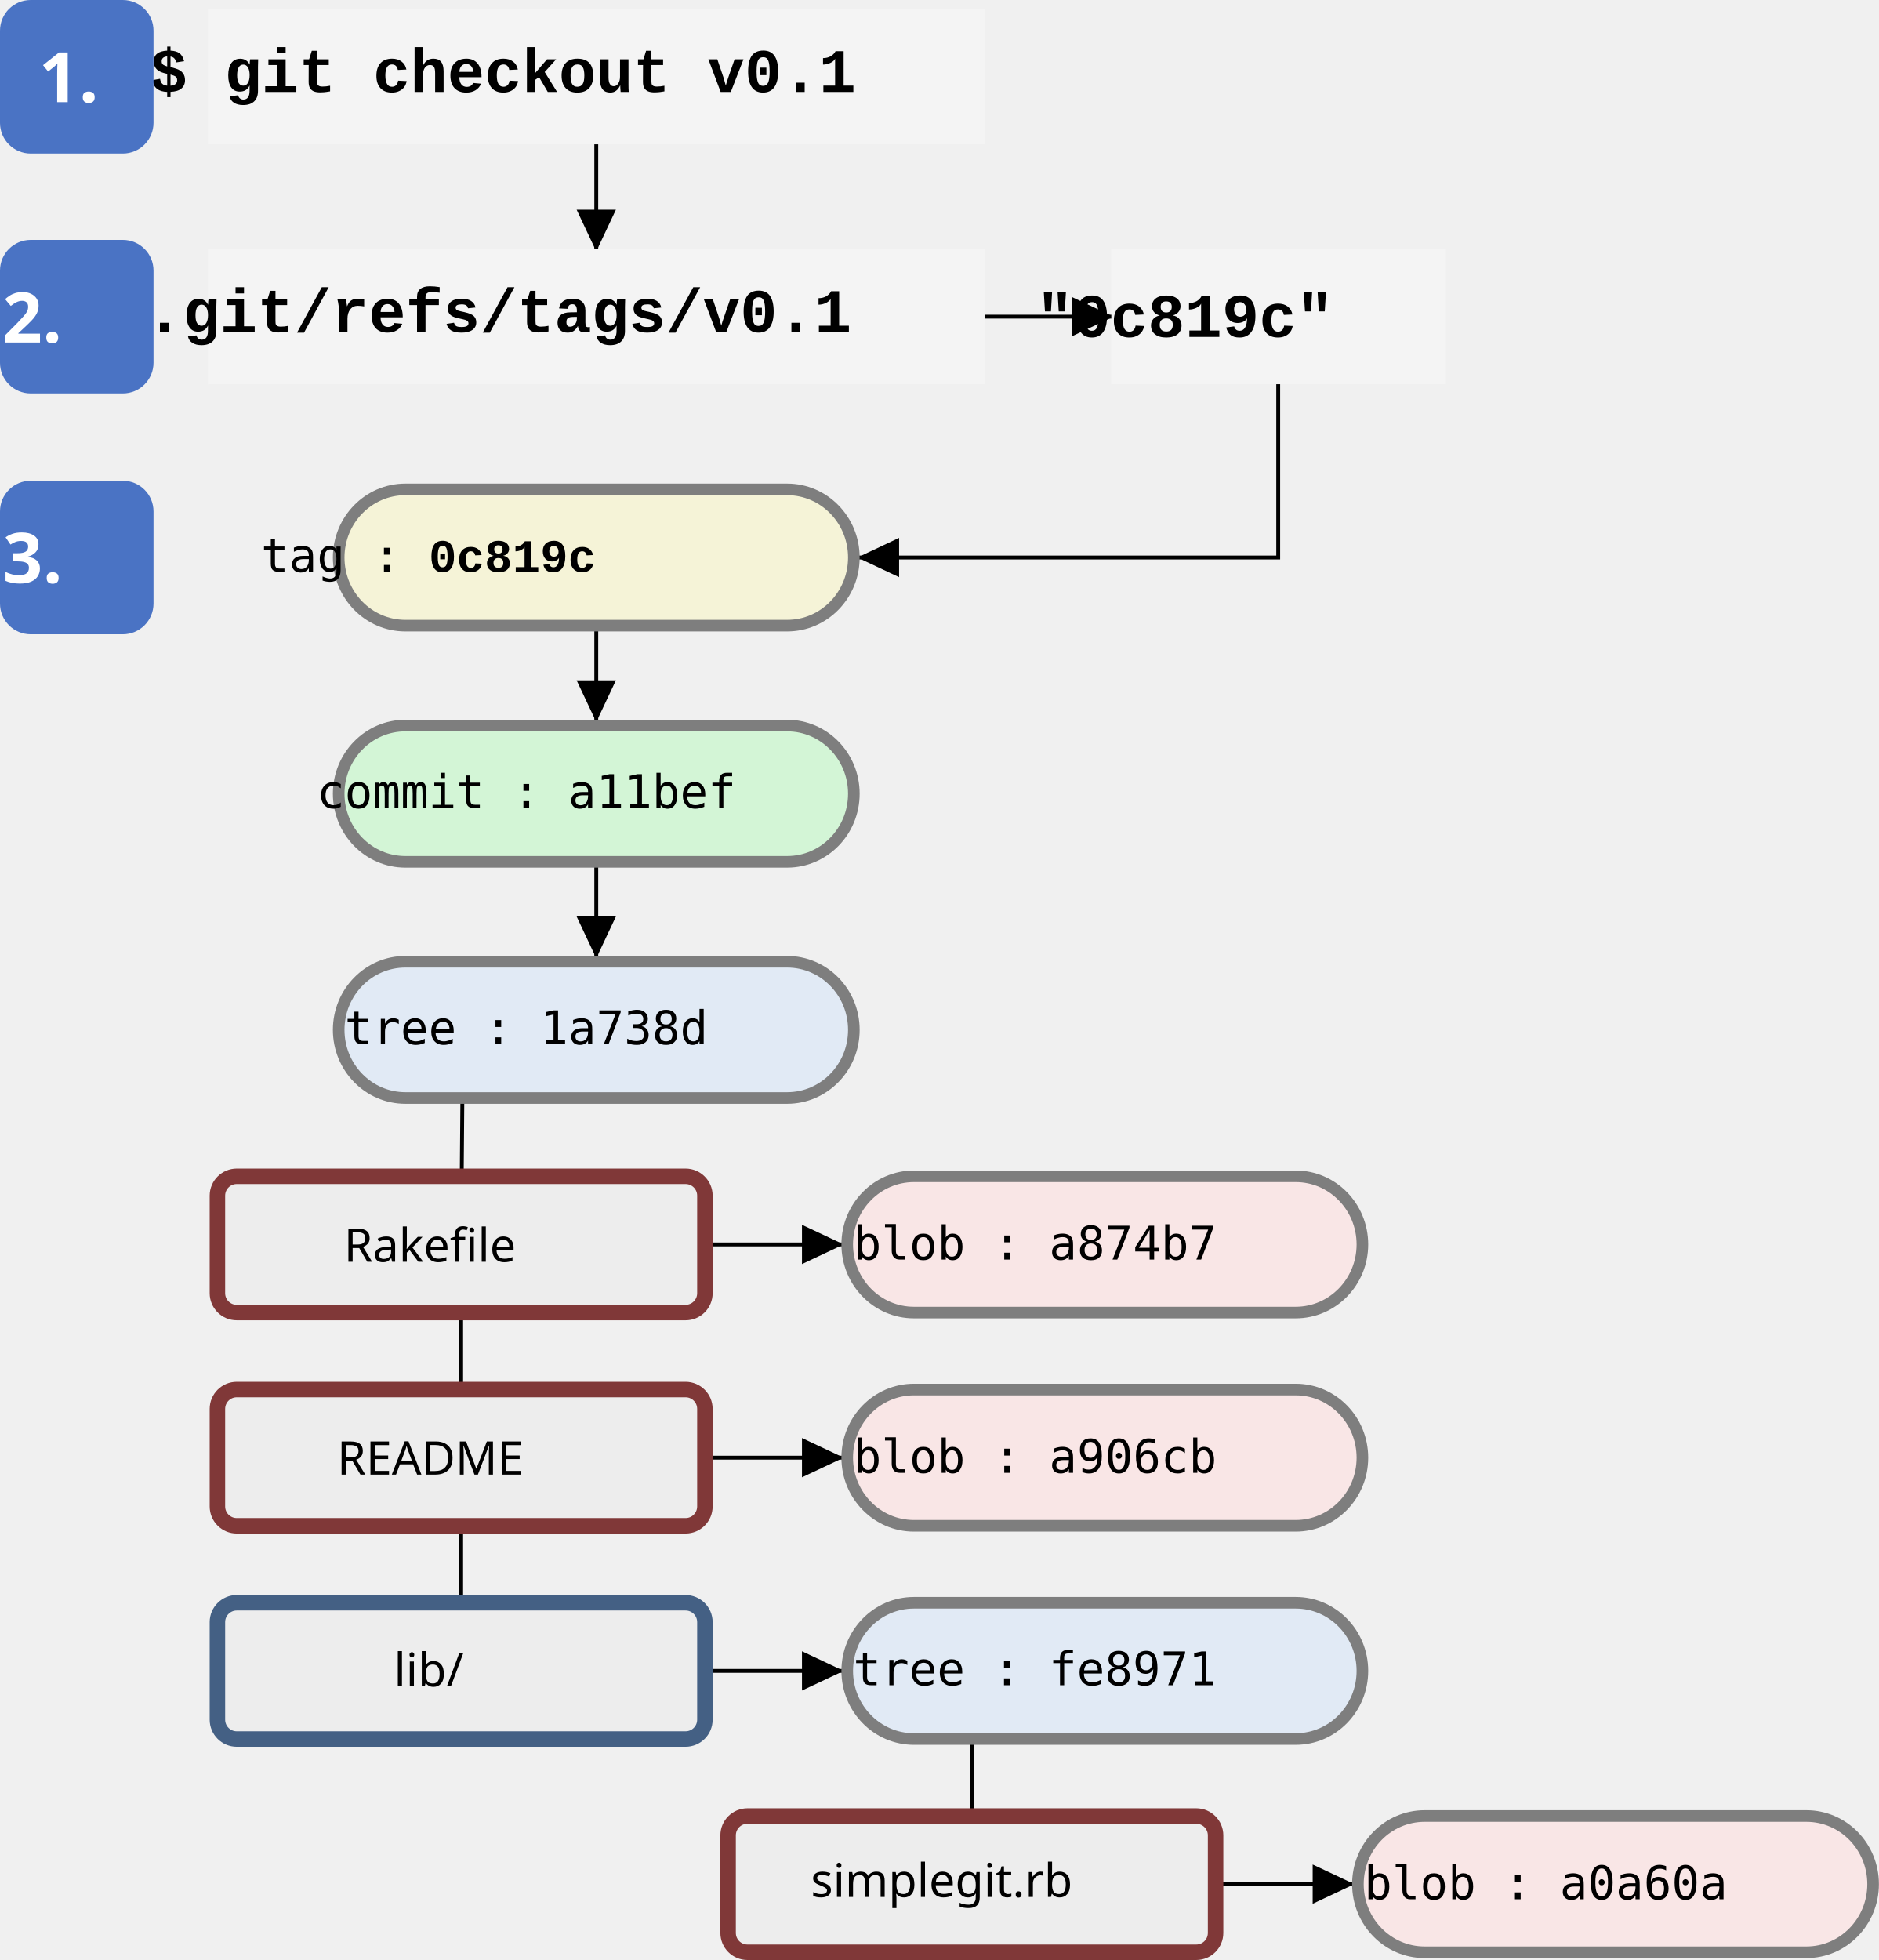
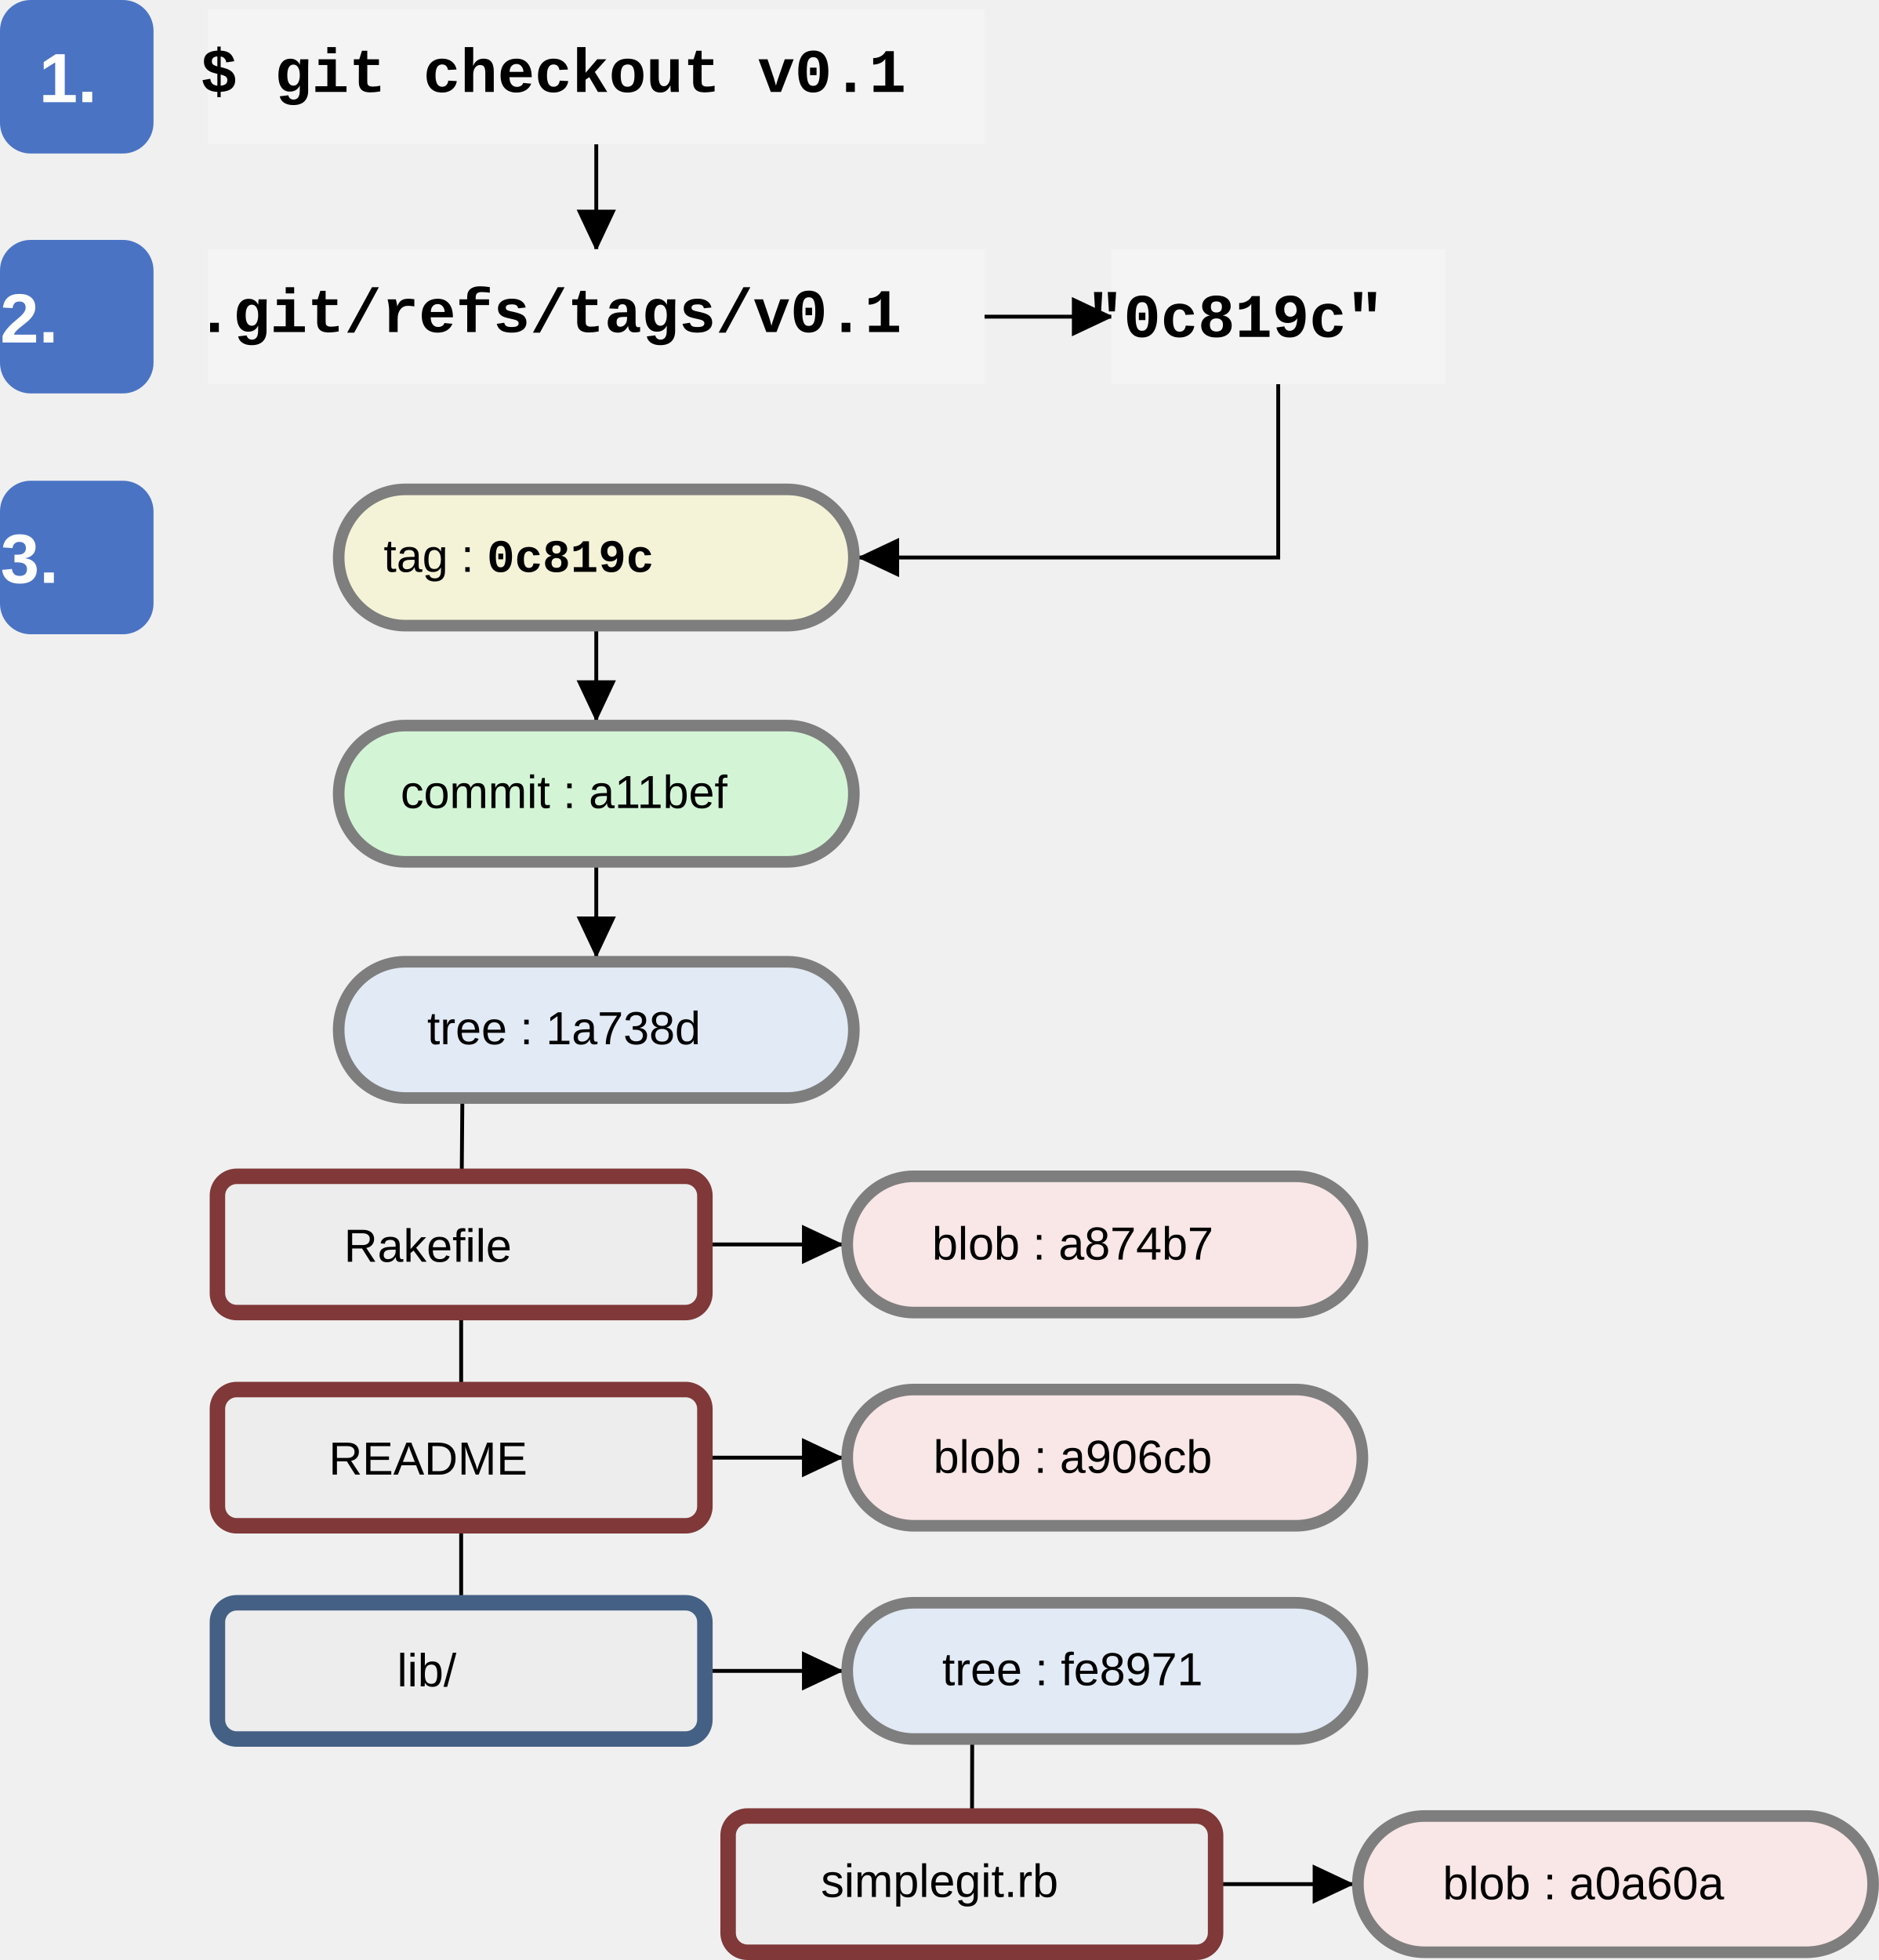
<svg xmlns="http://www.w3.org/2000/svg" width="485.643" height="506.539" version="1.1" id="svg47328" xml:space="preserve">
  <defs id="defs47258">
    <marker style="overflow:visible" id="TriangleStart-0-1-2" refX="4" refY="0" orient="auto-start-reverse" markerWidth="10.784" markerHeight="10.155" viewBox="0 0 5.324 6.155" preserveAspectRatio="none">
      <path transform="scale(0.5)" style="fill:context-stroke;fill-rule:evenodd;stroke:context-stroke;stroke-width:1pt" d="M 5.77,0 -2.88,5 V -5 Z" id="path135-8-9-67" />
    </marker>
    <marker style="overflow:visible" id="TriangleStart-0-1-2-2-4" refX="4" refY="0" orient="auto-start-reverse" markerWidth="10.784" markerHeight="10.155" viewBox="0 0 5.324 6.155" preserveAspectRatio="none">
      <path transform="scale(0.5)" style="fill:context-stroke;fill-rule:evenodd;stroke:context-stroke;stroke-width:1pt" d="M 5.77,0 -2.88,5 V -5 Z" id="path135-8-9-67-0-7" />
    </marker>
    <marker style="overflow:visible" id="TriangleStart-0-1-2-2-3" refX="4" refY="0" orient="auto-start-reverse" markerWidth="10.784" markerHeight="10.155" viewBox="0 0 5.324 6.155" preserveAspectRatio="none">
      <path transform="scale(0.5)" style="fill:context-stroke;fill-rule:evenodd;stroke:context-stroke;stroke-width:1pt" d="M 5.77,0 -2.88,5 V -5 Z" id="path135-8-9-67-0-74" />
    </marker>
    <marker style="overflow:visible" id="TriangleStart-0-1-2-2-0" refX="4" refY="0" orient="auto-start-reverse" markerWidth="10.784" markerHeight="10.155" viewBox="0 0 5.324 6.155" preserveAspectRatio="none">
      <path transform="scale(0.5)" style="fill:context-stroke;fill-rule:evenodd;stroke:context-stroke;stroke-width:1pt" d="M 5.77,0 -2.88,5 V -5 Z" id="path135-8-9-67-0-78" />
    </marker>
    <marker style="overflow:visible" id="TriangleStart-0-1-2-2-8" refX="4" refY="0" orient="auto-start-reverse" markerWidth="10.784" markerHeight="10.155" viewBox="0 0 5.324 6.155" preserveAspectRatio="none">
      <path transform="scale(0.5)" style="fill:context-stroke;fill-rule:evenodd;stroke:context-stroke;stroke-width:1pt" d="M 5.77,0 -2.88,5 V -5 Z" id="path135-8-9-67-0-4" />
    </marker>
    <marker style="overflow:visible" id="TriangleStart-0-1-2-2-49" refX="4" refY="0" orient="auto-start-reverse" markerWidth="10.784" markerHeight="10.155" viewBox="0 0 5.324 6.155" preserveAspectRatio="none">
      <path transform="scale(0.5)" style="fill:context-stroke;fill-rule:evenodd;stroke:context-stroke;stroke-width:1pt" d="M 5.77,0 -2.88,5 V -5 Z" id="path135-8-9-67-0-2" />
    </marker>
    <marker style="overflow:visible" id="TriangleStart-0-1-2-2-6" refX="4" refY="0" orient="auto-start-reverse" markerWidth="10.784" markerHeight="10.155" viewBox="0 0 5.324 6.155" preserveAspectRatio="none">
      <path transform="scale(0.5)" style="fill:context-stroke;fill-rule:evenodd;stroke:context-stroke;stroke-width:1pt" d="M 5.77,0 -2.88,5 V -5 Z" id="path135-8-9-67-0-8" />
    </marker>
    <marker style="overflow:visible" id="TriangleStart-0-1-2-7" refX="4" refY="0" orient="auto-start-reverse" markerWidth="10.784" markerHeight="10.155" viewBox="0 0 5.324 6.155" preserveAspectRatio="none">
      <path transform="scale(0.5)" style="fill:context-stroke;fill-rule:evenodd;stroke:context-stroke;stroke-width:1pt" d="M 5.77,0 -2.88,5 V -5 Z" id="path135-8-9-67-1" />
    </marker>
    <marker style="overflow:visible" id="TriangleStart-0-1-2-0-2" refX="4" refY="0" orient="auto-start-reverse" markerWidth="10.784" markerHeight="10.155" viewBox="0 0 5.324 6.155" preserveAspectRatio="none">
      <path transform="scale(0.5)" style="fill:context-stroke;fill-rule:evenodd;stroke:context-stroke;stroke-width:1pt" d="M 5.77,0 -2.88,5 V -5 Z" id="path135-8-9-67-4-7" />
    </marker>
  </defs>
  <path style="display:inline;fill:none;fill-rule:evenodd;stroke:#000000;stroke-width:1px;stroke-linecap:butt;stroke-linejoin:miter;stroke-opacity:1" d="m 251.292,448.882 -0.052,20.445" id="c_4" />
  <path style="display:inline;fill:none;fill-rule:evenodd;stroke:#000000;stroke-width:1px;stroke-linecap:butt;stroke-linejoin:miter;stroke-opacity:1" d="m 119.196,339.215 0,19.896" id="c_3" />
  <path style="display:inline;fill:none;fill-rule:evenodd;stroke:#000000;stroke-width:1px;stroke-linecap:butt;stroke-linejoin:miter;stroke-opacity:1" d="m 119.343,304.003 0.164,-19.653" id="c_2" />
  <path style="display:inline;fill:none;fill-rule:evenodd;stroke:#000000;stroke-width:1px;stroke-linecap:butt;stroke-linejoin:miter;stroke-opacity:1" d="m 119.196,394.323 0,19.896" id="c_1" />
  <path style="display:inline;fill:none;fill-rule:evenodd;stroke:#000000;stroke-width:1px;stroke-linecap:butt;stroke-linejoin:miter;stroke-opacity:1;marker-end:url(#TriangleStart-0-1-2)" d="m 154.119,161.688 0,25.827" id="a_1-1-6-56" />
  <path style="display:inline;fill:none;fill-rule:evenodd;stroke:#000000;stroke-width:1px;stroke-linecap:butt;stroke-linejoin:miter;stroke-opacity:1;marker-end:url(#TriangleStart-0-1-2-2-4)" d="m 314.196,486.933 36.787,0" id="a_1-1-6-56-6-6" />
  <path style="display:inline;fill:none;fill-rule:evenodd;stroke:#000000;stroke-width:1px;stroke-linecap:butt;stroke-linejoin:miter;stroke-opacity:1;marker-end:url(#TriangleStart-0-1-2-2-3)" d="M 330.384,97.794 V 144.082 H 220.699" id="a_1-1-6-56-6-52" />
  <path style="display:inline;fill:none;fill-rule:evenodd;stroke:#000000;stroke-width:1px;stroke-linecap:butt;stroke-linejoin:miter;stroke-opacity:1;marker-end:url(#TriangleStart-0-1-2-0-2)" d="m 252.983,81.837 35.764,0" id="a_1-1-6-56-8-2" />
  <path style="display:inline;fill:none;fill-rule:evenodd;stroke:#000000;stroke-width:1px;stroke-linecap:butt;stroke-linejoin:miter;stroke-opacity:1;marker-end:url(#TriangleStart-0-1-2-7)" d="M 154.119,35.795 V 65.881" id="a_1-1-6-56-7" />
  <path style="display:inline;fill:none;fill-rule:evenodd;stroke:#000000;stroke-width:1px;stroke-linecap:butt;stroke-linejoin:miter;stroke-opacity:1;marker-end:url(#TriangleStart-0-1-2-2-0)" d="m 154.119,222.727 0,25.827" id="a_1-1-6-56-6-68" />
  <path style="display:inline;fill:none;fill-rule:evenodd;stroke:#000000;stroke-width:1px;stroke-linecap:butt;stroke-linejoin:miter;stroke-opacity:1;marker-end:url(#TriangleStart-0-1-2-2-8)" d="m 182.196,431.825 36.787,0" id="a_1-1-6-56-6-31" />
  <path style="display:inline;fill:none;fill-rule:evenodd;stroke:#000000;stroke-width:1px;stroke-linecap:butt;stroke-linejoin:miter;stroke-opacity:1;marker-end:url(#TriangleStart-0-1-2-2-49)" d="m 182.196,321.609 36.787,0" id="a_1-1-6-56-6-0" />
  <path style="display:inline;fill:none;fill-rule:evenodd;stroke:#000000;stroke-width:1px;stroke-linecap:butt;stroke-linejoin:miter;stroke-opacity:1;marker-end:url(#TriangleStart-0-1-2-2-6)" d="m 182.196,376.717 36.787,0" id="a_1-1-6-56-6-92" />
  <g id="g32297-3-6-3" transform="translate(-181.4614,119.8004)" style="stroke:#7e7e7e;stroke-opacity:1">
    <rect id="800-0-8-7" width="133.16" height="35.212" x="269" y="128.754" rx="17.239" ry="17.606" style="fill:#e1eaf5;fill-opacity:1;stroke:#7e7e7e;stroke-width:3px;stroke-opacity:1" />
-     <text id="800_text-7-8-5" x="268.982" y="134.568" style="font-size:12px;font-family:Inconsolata;fill:#000000;fill-opacity:1;stroke:#000000;stroke-width:0;stroke-dasharray:none;stroke-opacity:1">
-       <tspan id="800_line1-8-4-9" text-anchor="middle" x="335.562" y="150.068" text-align="center" font-family="Inconsolata" font-size="12px" fill="#000000" stroke="#000000" style="fill:#000000;fill-opacity:1;stroke:#000000;stroke-width:0;stroke-dasharray:none;stroke-opacity:1">tree : 1a738d</tspan>
+     <text id="800_text-7-8-5" x="268.982" y="134.568" style="font-size:12px;font-family:Arial;fill:#000000;fill-opacity:1;stroke:#000000;stroke-width:0;stroke-dasharray:none;stroke-opacity:1">
+       <tspan id="800_line1-8-4-9" text-anchor="middle" x="335.562" y="150.068" text-align="center" font-family="Arial" font-size="12px" fill="#000000" stroke="#000000" style="fill:#000000;fill-opacity:1;stroke:#000000;stroke-width:0;stroke-dasharray:none;stroke-opacity:1">tree : 1a738d</tspan>
    </text>
  </g>
  <g id="g32297-3-6-3-1" transform="translate(-181.4614,58.76129)" style="stroke:#7e7e7e;stroke-opacity:1">
    <rect id="800-0-8-7-9" width="133.16" height="35.212" x="269" y="128.754" rx="17.239" ry="17.606" style="fill:#d3f5d6;fill-opacity:1;stroke:#7e7e7e;stroke-width:3px;stroke-opacity:1" />
-     <text id="800_text-7-8-5-4" x="268.982" y="134.568" style="font-size:12px;font-family:Inconsolata;fill:#000000;fill-opacity:1;stroke:#000000;stroke-width:0;stroke-dasharray:none;stroke-opacity:1">
-       <tspan id="800_line1-8-4-9-7" text-anchor="middle" x="335.562" y="150.068" text-align="center" font-family="Inconsolata" font-size="12px" fill="#000000" stroke="#000000" style="fill:#000000;fill-opacity:1;stroke:#000000;stroke-width:0;stroke-dasharray:none;stroke-opacity:1">commit : a11bef</tspan>
+     <text id="800_text-7-8-5-4" x="268.982" y="134.568" style="font-size:12px;font-family:Arial;fill:#000000;fill-opacity:1;stroke:#000000;stroke-width:0;stroke-dasharray:none;stroke-opacity:1">
+       <tspan id="800_line1-8-4-9-7" text-anchor="middle" x="335.562" y="150.068" text-align="center" font-family="Arial" font-size="12px" fill="#000000" stroke="#000000" style="fill:#000000;fill-opacity:1;stroke:#000000;stroke-width:0;stroke-dasharray:none;stroke-opacity:1">commit : a11bef</tspan>
    </text>
  </g>
  <g id="g32297-3-6-3-8" transform="translate(-181.4614,-2.277817)" style="stroke:#7e7e7e;stroke-opacity:1">
    <rect id="800-0-8-7-4" width="133.16" height="35.212" x="269" y="128.754" rx="17.239" ry="17.606" style="fill:#f5f3d7;fill-opacity:1;stroke:#7e7e7e;stroke-width:3px;stroke-opacity:1" />
-     <text id="800_text-7-8-5-5" x="268.982" y="134.568" style="font-size:12px;font-family:Inconsolata;fill:#000000;fill-opacity:1;stroke:#000000;stroke-width:0;stroke-dasharray:none;stroke-opacity:1">
-       <tspan id="800_line1-8-4-9-0" text-anchor="middle" x="335.562" y="150.068" text-align="center" font-family="Inconsolata" font-size="12px" fill="#000000" stroke="#000000" style="fill:#000000;fill-opacity:1;stroke:#000000;stroke-width:0;stroke-dasharray:none;stroke-opacity:1">tag : <tspan style="font-style:normal;font-variant:normal;font-weight:bold;font-stretch:normal;font-family:'Courier New';-inkscape-font-specification:'Courier New Bold'" id="tspan7531">0c819c</tspan>
+     <text id="800_text-7-8-5-5" x="268.982" y="134.568" style="font-size:12px;font-family:Arial;fill:#000000;fill-opacity:1;stroke:#000000;stroke-width:0;stroke-dasharray:none;stroke-opacity:1">
+       <tspan id="800_line1-8-4-9-0" text-anchor="middle" x="335.562" y="150.068" text-align="center" font-family="Arial" font-size="12px" fill="#000000" stroke="#000000" style="fill:#000000;fill-opacity:1;stroke:#000000;stroke-width:0;stroke-dasharray:none;stroke-opacity:1">tag : <tspan style="font-style:normal;font-variant:normal;font-weight:bold;font-stretch:normal;font-family:'Courier New';-inkscape-font-specification:'Courier New Bold'" id="tspan7531">0c819c</tspan>
      </tspan>
    </text>
  </g>
  <g id="g32297-3-7" transform="translate(-50.0173,285.4653)" style="stroke:#7e7e7e;stroke-opacity:1">
    <rect id="800-0-0" width="133.16" height="35.212" x="269" y="128.754" rx="17.239" ry="17.606" style="fill:#e1eaf5;fill-opacity:1;stroke:#7e7e7e;stroke-width:3px;stroke-opacity:1" />
-     <text id="800_text-7-9" x="268.982" y="134.568" style="font-size:12px;font-family:Inconsolata;fill:#000000;fill-opacity:1;stroke:#000000;stroke-width:0;stroke-dasharray:none;stroke-opacity:1">
-       <tspan id="800_line1-8-3" text-anchor="middle" x="335.562" y="150.068" text-align="center" font-family="Inconsolata" font-size="12px" fill="#000000" stroke="#000000" style="fill:#000000;fill-opacity:1;stroke:#000000;stroke-width:0;stroke-dasharray:none;stroke-opacity:1">tree : fe8971</tspan>
+     <text id="800_text-7-9" x="268.982" y="134.568" style="font-size:12px;font-family:Arial;fill:#000000;fill-opacity:1;stroke:#000000;stroke-width:0;stroke-dasharray:none;stroke-opacity:1">
+       <tspan id="800_line1-8-3" text-anchor="middle" x="335.562" y="150.068" text-align="center" font-family="Arial" font-size="12px" fill="#000000" stroke="#000000" style="fill:#000000;fill-opacity:1;stroke:#000000;stroke-width:0;stroke-dasharray:none;stroke-opacity:1">tree : fe8971</tspan>
    </text>
  </g>
  <g id="g32297-5-6" transform="translate(-50.0173,175.2495)" style="stroke:#7e7e7e;stroke-opacity:1">
    <rect id="800-47-1" width="133.16" height="35.212" x="269" y="128.754" rx="17.239" ry="17.606" style="fill:#f9e6e6;fill-opacity:1;stroke:#7e7e7e;stroke-width:3px;stroke-opacity:1" />
-     <text id="800_text-4-8" x="269.042" y="134.772" style="font-size:12px;font-family:Inconsolata;fill:#000000;fill-opacity:1;stroke:#000000;stroke-width:0;stroke-dasharray:none;stroke-opacity:1">
-       <tspan id="800_line1-4-7" text-anchor="middle" x="335.622" y="150.272" text-align="center" font-family="Inconsolata" font-size="12px" fill="#000000" stroke="#000000" style="fill:#000000;fill-opacity:1;stroke:#000000;stroke-width:0;stroke-dasharray:none;stroke-opacity:1">blob : a874b7</tspan>
+     <text id="800_text-4-8" x="269.042" y="134.772" style="font-size:12px;font-family:Arial;fill:#000000;fill-opacity:1;stroke:#000000;stroke-width:0;stroke-dasharray:none;stroke-opacity:1">
+       <tspan id="800_line1-4-7" text-anchor="middle" x="335.622" y="150.272" text-align="center" font-family="Arial" font-size="12px" fill="#000000" stroke="#000000" style="fill:#000000;fill-opacity:1;stroke:#000000;stroke-width:0;stroke-dasharray:none;stroke-opacity:1">blob : a874b7</tspan>
    </text>
  </g>
  <g id="g32297-7-6" transform="translate(-50.0173,230.3574)" style="stroke:#7e7e7e;stroke-opacity:1">
    <rect id="800-4-0" width="133.16" height="35.212" x="269" y="128.754" rx="17.239" ry="17.606" style="fill:#f9e6e6;fill-opacity:1;stroke:#7e7e7e;stroke-width:3px;stroke-opacity:1" />
-     <text id="800_text-5-6" x="269.042" y="134.772" style="font-size:12px;font-family:Inconsolata;fill:#000000;fill-opacity:1;stroke:#000000;stroke-width:0;stroke-dasharray:none;stroke-opacity:1">
-       <tspan id="800_line1-2-2" text-anchor="middle" x="335.622" y="150.272" text-align="center" font-family="Inconsolata" font-size="12px" fill="#000000" stroke="#000000" style="fill:#000000;fill-opacity:1;stroke:#000000;stroke-width:0;stroke-dasharray:none;stroke-opacity:1">blob : a906cb</tspan>
+     <text id="800_text-5-6" x="269.042" y="134.772" style="font-size:12px;font-family:Arial;fill:#000000;fill-opacity:1;stroke:#000000;stroke-width:0;stroke-dasharray:none;stroke-opacity:1">
+       <tspan id="800_line1-2-2" text-anchor="middle" x="335.622" y="150.272" text-align="center" font-family="Arial" font-size="12px" fill="#000000" stroke="#000000" style="fill:#000000;fill-opacity:1;stroke:#000000;stroke-width:0;stroke-dasharray:none;stroke-opacity:1">blob : a906cb</tspan>
    </text>
  </g>
  <g id="g32297-36" transform="translate(81.9827,340.5731)" style="stroke:#7e7e7e;stroke-opacity:1">
    <rect id="800-7" width="133.16" height="35.212" x="269" y="128.754" rx="17.239" ry="17.606" style="fill:#f9e6e6;fill-opacity:1;stroke:#7e7e7e;stroke-width:3px;stroke-opacity:1" />
-     <text id="800_text-53" x="269.042" y="134.772" style="font-size:12px;font-family:Inconsolata;fill:#000000;fill-opacity:1;stroke:#000000;stroke-width:0;stroke-dasharray:none;stroke-opacity:1">
-       <tspan id="800_line1-5" text-anchor="middle" x="335.622" y="150.272" text-align="center" font-family="Inconsolata" font-size="12px" fill="#000000" stroke="#000000" style="fill:#000000;fill-opacity:1;stroke:#000000;stroke-width:0;stroke-dasharray:none;stroke-opacity:1">blob : a0a60a</tspan>
+     <text id="800_text-53" x="269.042" y="134.772" style="font-size:12px;font-family:Arial;fill:#000000;fill-opacity:1;stroke:#000000;stroke-width:0;stroke-dasharray:none;stroke-opacity:1">
+       <tspan id="800_line1-5" text-anchor="middle" x="335.622" y="150.272" text-align="center" font-family="Arial" font-size="12px" fill="#000000" stroke="#000000" style="fill:#000000;fill-opacity:1;stroke:#000000;stroke-width:0;stroke-dasharray:none;stroke-opacity:1">blob : a0a60a</tspan>
    </text>
  </g>
  <g id="g32264" transform="translate(142.3317,408.3395)">
    <rect id="740-0" width="126" height="35.212" x="-86.136" y="-49.229" rx="5" ry="5" style="fill:#ededed;fill-opacity:1;stroke:#803838;stroke-width:4px;stroke-opacity:1" />
-     <text id="740_text-6" x="-86.341" y="-42.748" style="font-size:12px;font-family:BryantPro-Medium;fill:#000000;fill-opacity:1;stroke:#000000;stroke-width:0;stroke-dasharray:none;stroke-opacity:1">
-       <tspan id="740_line1-1" text-anchor="middle" x="-23.341" y="-27.248" text-align="center" font-family="BryantPro-Medium" font-size="12px" fill="#ffffff" stroke="#ffffff" style="font-style:normal;font-variant:normal;font-weight:normal;font-stretch:normal;font-family:sans-serif;-inkscape-font-specification:sans-serif;fill:#000000;fill-opacity:1;stroke:#000000;stroke-width:0;stroke-dasharray:none;stroke-opacity:1">README</tspan>
+     <text id="740_text-6" x="-86.341" y="-42.748" style="font-size:12px;font-family:Arial;fill:#000000;fill-opacity:1;stroke:#000000;stroke-width:0;stroke-dasharray:none;stroke-opacity:1">
+       <tspan id="740_line1-1" text-anchor="middle" x="-23.341" y="-27.248" text-align="center" font-family="Arial" font-size="12px" fill="#ffffff" stroke="#ffffff" style="font-style:normal;font-variant:normal;font-weight:normal;font-stretch:normal;font-family:Arial;-inkscape-font-specification:Arial;fill:#000000;fill-opacity:1;stroke:#000000;stroke-width:0;stroke-dasharray:none;stroke-opacity:1">README</tspan>
    </text>
  </g>
  <g id="g32253" transform="translate(30.6698,257.7399)">
    <rect id="740-0-5-5" width="126" height="35.212" x="25.526" y="46.263" rx="5" ry="5" style="fill:#ededed;fill-opacity:1;stroke:#803838;stroke-width:4px;stroke-opacity:1" />
-     <text id="737_text" x="25.257" y="52.843" style="font-size:12px;font-family:BryantPro-Medium;fill:#000000;fill-opacity:1;stroke:#000000;stroke-width:0;stroke-dasharray:none;stroke-opacity:1">
-       <tspan id="737_line1" text-anchor="middle" x="88.257" y="68.343" text-align="center" font-family="BryantPro-Medium" font-size="12px" fill="#ffffff" stroke="#ffffff" style="font-style:normal;font-variant:normal;font-weight:normal;font-stretch:normal;font-family:sans-serif;-inkscape-font-specification:sans-serif;fill:#000000;fill-opacity:1;stroke:#000000;stroke-width:0;stroke-dasharray:none;stroke-opacity:1">Rakefile</tspan>
+     <text id="737_text" x="25.257" y="52.843" style="font-size:12px;font-family:Arial;fill:#000000;fill-opacity:1;stroke:#000000;stroke-width:0;stroke-dasharray:none;stroke-opacity:1">
+       <tspan id="737_line1" text-anchor="middle" x="88.257" y="68.343" text-align="center" font-family="Arial" font-size="12px" fill="#ffffff" stroke="#ffffff" style="font-style:normal;font-variant:normal;font-weight:normal;font-stretch:normal;font-family:Arial;-inkscape-font-specification:Arial;fill:#000000;fill-opacity:1;stroke:#000000;stroke-width:0;stroke-dasharray:none;stroke-opacity:1">Rakefile</tspan>
    </text>
  </g>
  <g id="g32275" transform="translate(17.69609,351.4688)" style="stroke:#446084;stroke-opacity:1">
    <rect id="740-0-5" width="126" height="35.212" x="38.5" y="62.75" rx="5" ry="5" style="fill:#ededed;fill-opacity:1;stroke:#446084;stroke-width:4px;stroke-opacity:1" />
-     <text id="739_text" x="37.935" y="68.858" style="font-size:12px;font-family:BryantPro-Medium;fill:#000000;fill-opacity:1;stroke:#000000;stroke-width:0;stroke-dasharray:none;stroke-opacity:1">
-       <tspan id="739_line1" text-anchor="middle" x="100.935" y="84.358" text-align="center" font-family="BryantPro-Medium" font-size="12px" fill="#ffffff" stroke="#ffffff" style="font-style:normal;font-variant:normal;font-weight:normal;font-stretch:normal;font-family:sans-serif;-inkscape-font-specification:sans-serif;fill:#000000;fill-opacity:1;stroke:#000000;stroke-width:0;stroke-dasharray:none;stroke-opacity:1">lib/</tspan>
+     <text id="739_text" x="37.935" y="68.858" style="font-size:12px;font-family:Arial;fill:#000000;fill-opacity:1;stroke:#000000;stroke-width:0;stroke-dasharray:none;stroke-opacity:1">
+       <tspan id="739_line1" text-anchor="middle" x="100.935" y="84.358" text-align="center" font-family="Arial" font-size="12px" fill="#ffffff" stroke="#ffffff" style="font-style:normal;font-variant:normal;font-weight:normal;font-stretch:normal;font-family:Arial;-inkscape-font-specification:Arial;fill:#000000;fill-opacity:1;stroke:#000000;stroke-width:0;stroke-dasharray:none;stroke-opacity:1">lib/</tspan>
    </text>
  </g>
  <g id="g32286" transform="translate(116.1961,335.5767)">
    <rect id="740" width="126" height="35.212" x="72" y="133.75" rx="5" ry="5" style="fill:#ededed;fill-opacity:1;stroke:#803838;stroke-width:4px;stroke-opacity:1" />
-     <text id="740_text" x="72.003" y="139.167" style="font-size:12px;font-family:BryantPro-Medium;fill:#000000;fill-opacity:1;stroke:#000000;stroke-width:0;stroke-dasharray:none;stroke-opacity:1">
-       <tspan id="740_line1" text-anchor="middle" x="135.003" y="154.667" text-align="center" font-family="BryantPro-Medium" font-size="12px" fill="#ffffff" stroke="#ffffff" style="font-style:normal;font-variant:normal;font-weight:normal;font-stretch:normal;font-family:sans-serif;-inkscape-font-specification:sans-serif;fill:#000000;fill-opacity:1;stroke:#000000;stroke-width:0;stroke-dasharray:none;stroke-opacity:1">simplegit.rb</tspan>
+     <text id="740_text" x="72.003" y="139.167" style="font-size:12px;font-family:Arial;fill:#000000;fill-opacity:1;stroke:#000000;stroke-width:0;stroke-dasharray:none;stroke-opacity:1">
+       <tspan id="740_line1" text-anchor="middle" x="135.003" y="154.667" text-align="center" font-family="Arial" font-size="12px" fill="#ffffff" stroke="#ffffff" style="font-style:normal;font-variant:normal;font-weight:normal;font-stretch:normal;font-family:Arial;-inkscape-font-specification:Arial;fill:#000000;fill-opacity:1;stroke:#000000;stroke-width:0;stroke-dasharray:none;stroke-opacity:1">simplegit.rb</tspan>
    </text>
  </g>
  <g id="g_git_co" transform="translate(69.62226,7.863404)">
    <rect id="918-5" width="197.729" height="31.912" x="-14.368" y="-3.98" style="fill:#f4f4f4;stroke:#f4f4f4;stroke-width:3;stroke-dasharray:none;stroke-opacity:1" />
-     <text id="917_text" x="36.996" y="5.404" style="font-size:16px;font-family:Inconsolata;fill:#000000;stroke:#000000;stroke-width:0">
-       <tspan id="917_line1" text-anchor="middle" x="84.496" y="15.904" text-align="center" font-family="Inconsolata" font-size="10px" fill="#000000" stroke="#000000" style="font-style:normal;font-variant:normal;font-weight:bold;font-stretch:normal;font-size:16px;font-family:'Courier New';-inkscape-font-specification:'Courier New Bold'">$ git checkout v0.1</tspan>
+     <text id="917_text" x="36.996" y="5.404" style="font-size:16px;font-family:Arial;fill:#000000;stroke:#000000;stroke-width:0">
+       <tspan id="917_line1" text-anchor="middle" x="84.496" y="15.904" text-align="center" font-family="Arial" font-size="10px" fill="#000000" stroke="#000000" style="font-style:normal;font-variant:normal;font-weight:bold;font-stretch:normal;font-size:16px;font-family:'Courier New';-inkscape-font-specification:'Courier New Bold'">$ git checkout v0.1</tspan>
    </text>
  </g>
  <g id="g_git_refs_tags" transform="translate(69.62226,32.30286)">
    <rect id="918" width="197.729" height="31.912" x="-14.368" y="33.579" style="fill:#f4f4f4;stroke:#f4f4f4;stroke-width:3;stroke-dasharray:none;stroke-opacity:1" />
-     <text id="918_text" x="35.836" y="43.011" style="font-size:16px;font-family:Inconsolata;fill:#000000;stroke:#000000;stroke-width:0">
-       <tspan id="918_line1" text-anchor="middle" x="83.336" y="53.511" text-align="center" font-family="Inconsolata" font-size="10px" fill="#000000" stroke="#000000" style="font-style:normal;font-variant:normal;font-weight:bold;font-stretch:normal;font-size:16px;font-family:'Courier New';-inkscape-font-specification:'Courier New Bold'">.git/refs/tags/v0.1</tspan>
+     <text id="918_text" x="35.836" y="43.011" style="font-size:16px;font-family:Arial;fill:#000000;stroke:#000000;stroke-width:0">
+       <tspan id="918_line1" text-anchor="middle" x="83.336" y="53.511" text-align="center" font-family="Arial" font-size="10px" fill="#000000" stroke="#000000" style="font-style:normal;font-variant:normal;font-weight:bold;font-stretch:normal;font-size:16px;font-family:'Courier New';-inkscape-font-specification:'Courier New Bold'">.git/refs/tags/v0.1</tspan>
    </text>
  </g>
  <g id="g_sha" transform="translate(126.4861,33.6442)">
    <rect id="918-2" width="83.274" height="31.912" x="162.261" y="32.237" style="fill:#f4f4f4;stroke:#f4f4f4;stroke-width:3;stroke-dasharray:none;stroke-opacity:1" />
-     <text id="919_text" x="183.842" y="42.925" style="font-size:16px;font-family:Inconsolata;fill:#000000;stroke:#000000;stroke-width:0">
-       <tspan id="919_line1" text-anchor="middle" x="203.842" y="53.425" text-align="center" font-family="Inconsolata" font-size="10px" fill="#000000" stroke="#000000" style="font-style:normal;font-variant:normal;font-weight:bold;font-stretch:normal;font-size:16px;font-family:'Courier New';-inkscape-font-specification:'Courier New Bold'">"0c819c"</tspan>
+     <text id="919_text" x="183.842" y="42.925" style="font-size:16px;font-family:Arial;fill:#000000;stroke:#000000;stroke-width:0">
+       <tspan id="919_line1" text-anchor="middle" x="203.842" y="53.425" text-align="center" font-family="Arial" font-size="10px" fill="#000000" stroke="#000000" style="font-style:normal;font-variant:normal;font-weight:bold;font-stretch:normal;font-size:16px;font-family:'Courier New';-inkscape-font-specification:'Courier New Bold'">"0c819c"</tspan>
    </text>
  </g>
  <g id="g19777" transform="translate(39.45337,105.9804)">
    <rect style="fill:#4a73c4;fill-opacity:1;stroke:none;stroke-width:3;stroke-dasharray:none;stroke-opacity:1" id="rect18837" width="39.678" height="39.678" x="-39.453" y="18.262" ry="7.929" rx="7.929" />
-     <text id="t_3" x="-30.298" y="19.154" style="font-size:18px;font-family:BryantPro-Bold;fill:#ffffff;fill-opacity:1;stroke:#33332d;stroke-width:0">
-       <tspan id="2032_line1" text-anchor="middle" x="-19.298" y="44.654" text-align="center" font-family="BryantPro-Regular" font-weight="bold" font-size="18px" fill="#33332d" stroke="#33332d" style="fill:#ffffff;fill-opacity:1">3.</tspan>
+     <text id="t_3" x="-30.298" y="19.154" style="font-size:18px;font-family:Arial;fill:#ffffff;fill-opacity:1;stroke:#33332d;stroke-width:0">
+       <tspan id="2032_line1" text-anchor="middle" x="-19.298" y="44.654" text-align="center" font-family="Arial" font-weight="bold" font-size="18px" fill="#33332d" stroke="#33332d" style="fill:#ffffff;fill-opacity:1">3.</tspan>
    </text>
  </g>
  <g id="g19932" transform="translate(39.45337,105.9804)">
    <rect style="fill:#4a73c4;fill-opacity:1;stroke:none;stroke-width:3;stroke-dasharray:none;stroke-opacity:1" id="rect18837-6" width="39.678" height="39.678" x="-39.453" y="-43.982" ry="7.929" rx="7.929" />
-     <text id="t_2" x="-30.408" y="-42.963" style="font-size:18px;font-family:BryantPro-Bold;fill:#ffffff;fill-opacity:1;stroke:#33332d;stroke-width:0">
-       <tspan id="2029_line1" text-anchor="middle" x="-19.408" y="-17.463" text-align="center" font-family="BryantPro-Regular" font-weight="bold" font-size="18px" fill="#33332d" stroke="#33332d" style="fill:#ffffff;fill-opacity:1">2.</tspan>
+     <text id="t_2" x="-30.408" y="-42.963" style="font-size:18px;font-family:Arial;fill:#ffffff;fill-opacity:1;stroke:#33332d;stroke-width:0">
+       <tspan id="2029_line1" text-anchor="middle" x="-19.408" y="-17.463" text-align="center" font-family="Arial" font-weight="bold" font-size="18px" fill="#33332d" stroke="#33332d" style="fill:#ffffff;fill-opacity:1">2.</tspan>
    </text>
  </g>
  <g id="g20087" transform="translate(39.45337,105.9804)">
    <rect style="fill:#4a73c4;fill-opacity:1;stroke:none;stroke-width:3;stroke-dasharray:none;stroke-opacity:1" id="rect18837-1" width="39.678" height="39.678" x="-39.453" y="-105.98" ry="7.929" rx="7.929" />
-     <text id="t_1" x="-29.392" y="-105.08" style="font-size:18px;font-family:BryantPro-Bold;fill:#ffffff;fill-opacity:1;stroke:#33332d;stroke-width:0">
-       <tspan id="2026_line1" x="-29.392" y="-79.58" text-align="left" font-family="BryantPro-Regular" font-weight="bold" font-size="18px" fill="#33332d" stroke="#33332d" style="fill:#ffffff;fill-opacity:1">1.</tspan>
+     <text id="t_1" x="-29.392" y="-105.08" style="font-size:18px;font-family:Arial;fill:#ffffff;fill-opacity:1;stroke:#33332d;stroke-width:0">
+       <tspan id="2026_line1" x="-29.392" y="-79.58" text-align="left" font-family="Arial" font-weight="bold" font-size="18px" fill="#33332d" stroke="#33332d" style="fill:#ffffff;fill-opacity:1">1.</tspan>
    </text>
  </g>
</svg>
